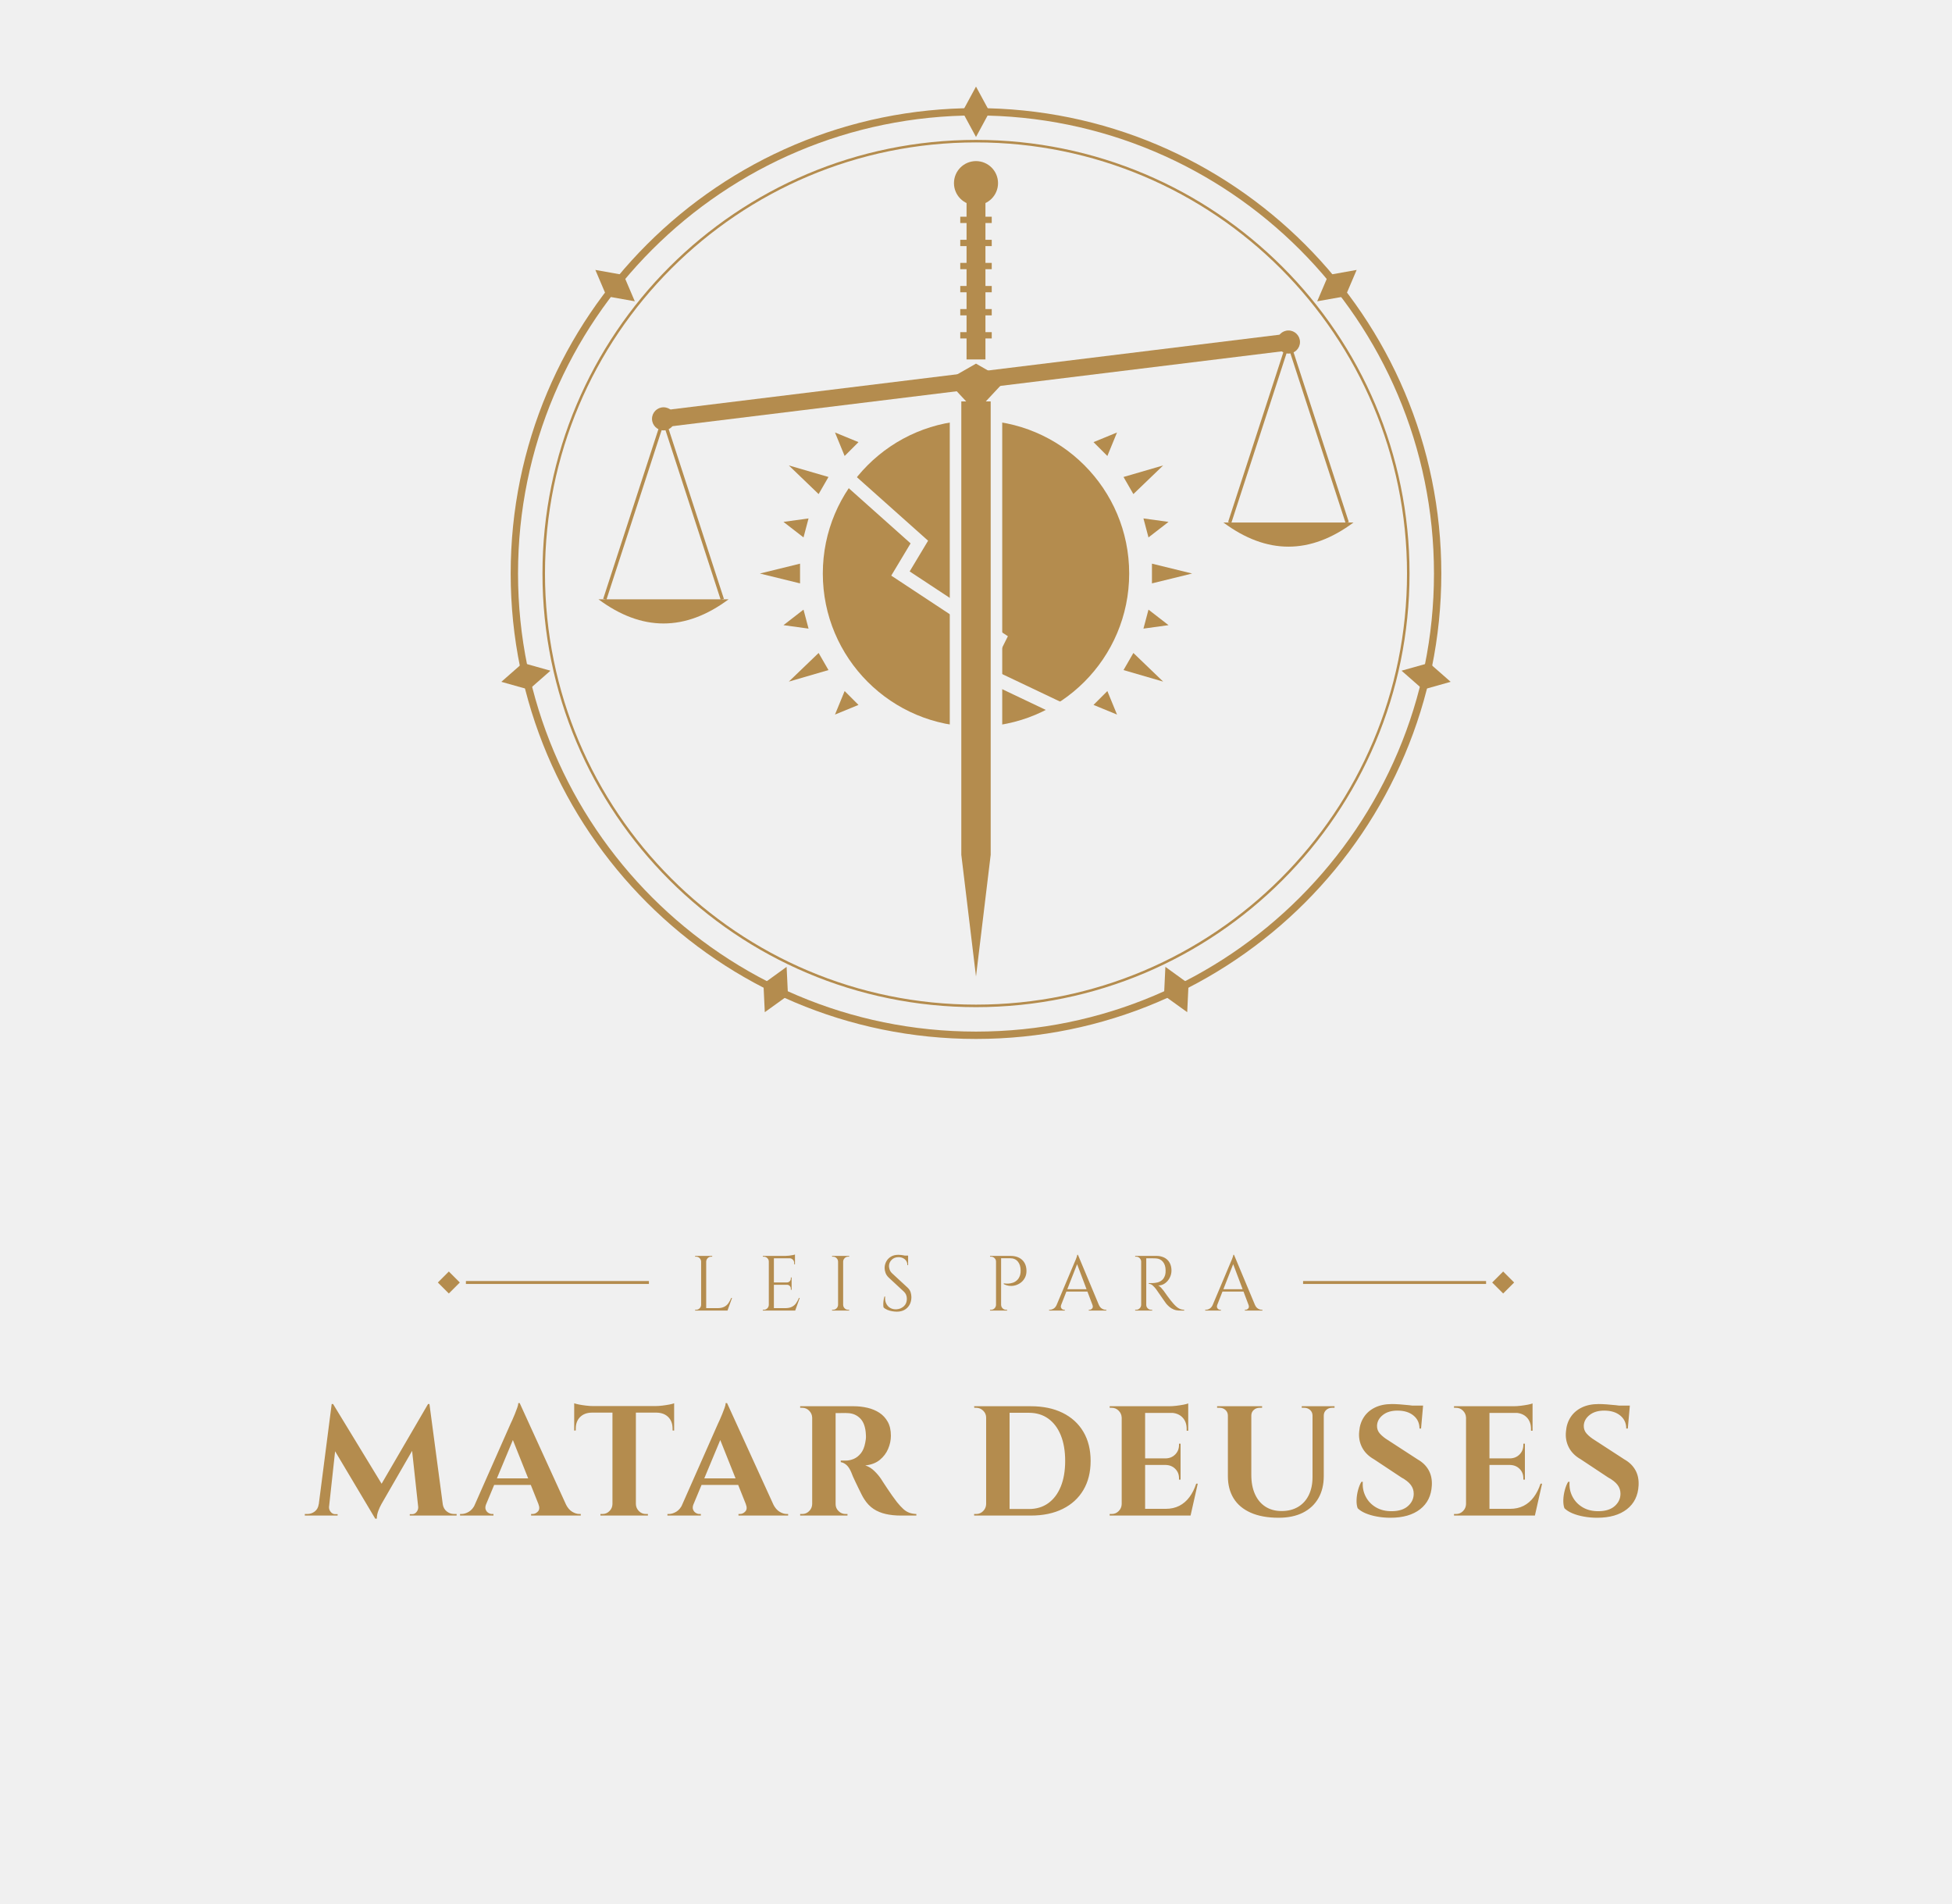
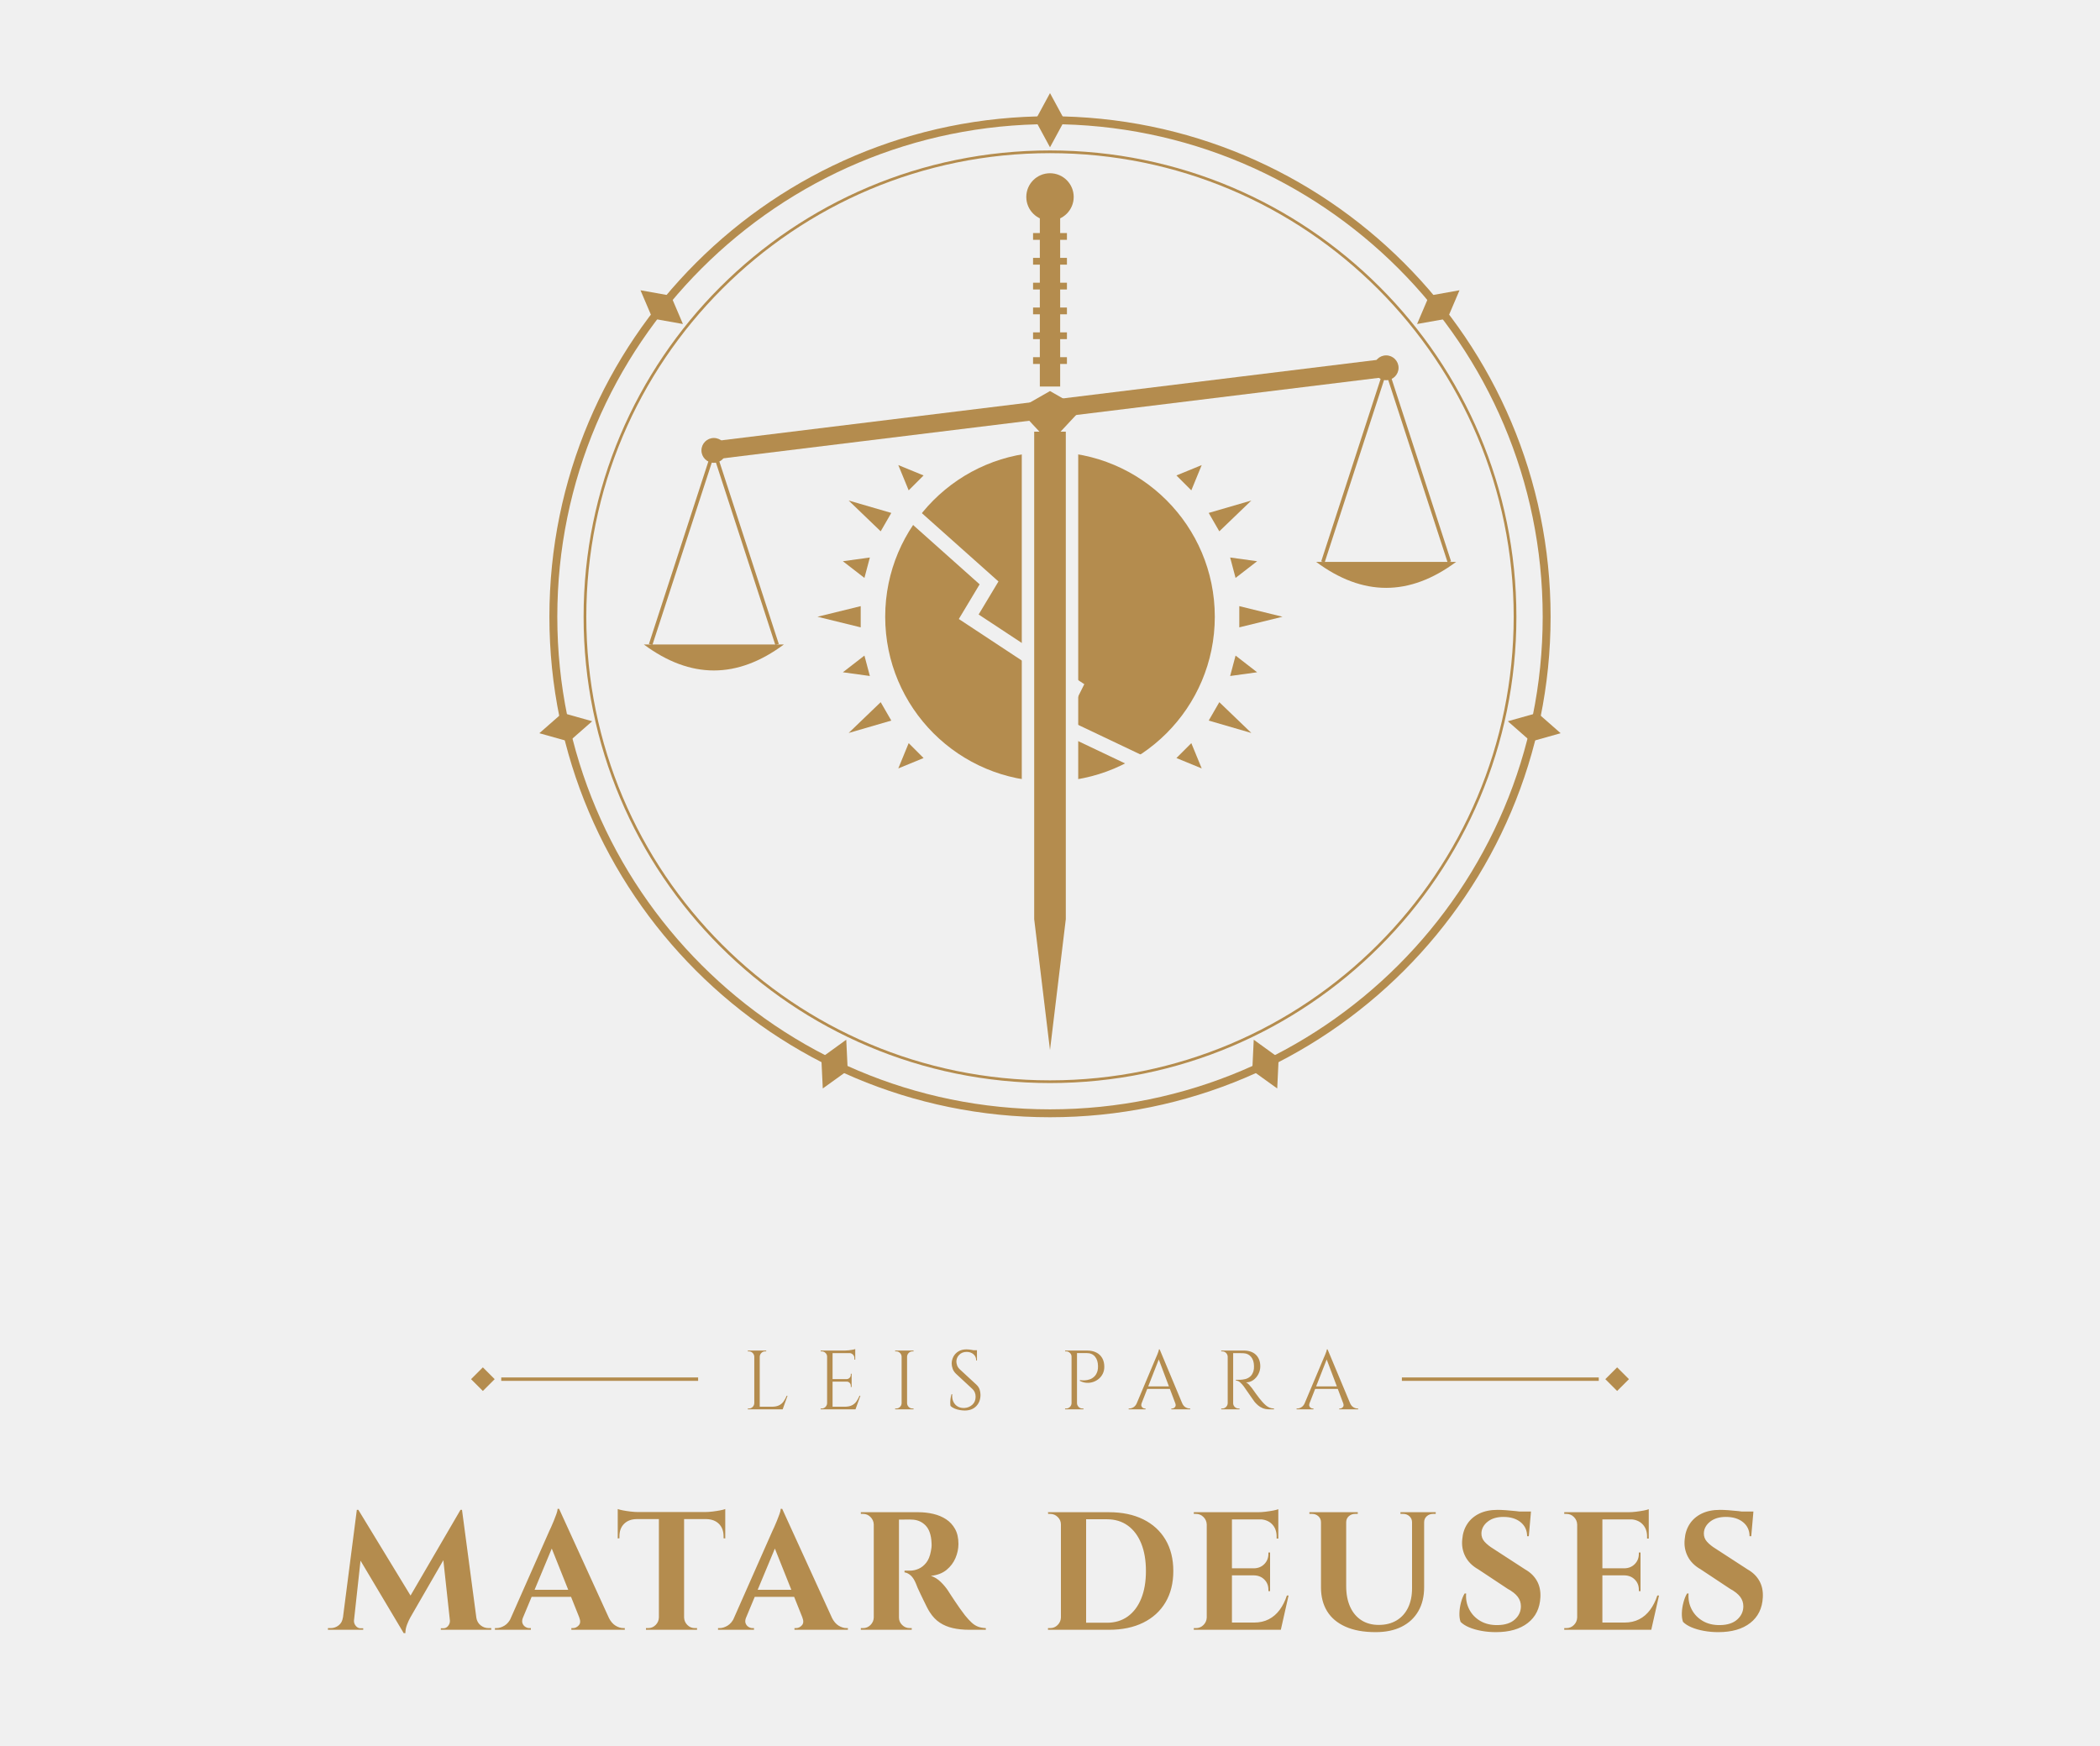
- <svg xmlns="http://www.w3.org/2000/svg" viewBox="0 0 1600 1560" width="1600" height="1560">
+ <svg xmlns="http://www.w3.org/2000/svg" viewBox="0 0 1600 1330" width="1600" height="1330">
  <defs>
    <mask id="bronze_chapadoV-disk" maskUnits="userSpaceOnUse" x="0" y="0" width="1000" height="1000">
      <rect width="1000" height="1000" fill="white" />
      <polyline points="372,404 446,470 428,500 522,562 506,594 628,652" fill="none" stroke="black" stroke-width="13" stroke-linejoin="miter" />
      <polygon points="486,336 514,336 514,768 500,884 486,768" fill="black" stroke="black" stroke-width="22" stroke-linejoin="miter" />
    </mask>
  </defs>
  <g transform="translate(370.0,40) scale(0.86)">
    <circle cx="500" cy="500" r="440" fill="none" stroke="#B48C4E" stroke-width="7" />
    <circle cx="500" cy="500" r="412" fill="none" stroke="#B48C4E" stroke-width="2.4" />
    <polygon points="500.0,36.0 513.0,60.0 500.0,84.0 487.0,60.0" fill="#B48C4E" />
    <polygon points="862.8,210.7 852.1,235.8 825.2,240.6 835.9,215.5" fill="#B48C4E" />
    <polygon points="952.4,603.2 926.1,610.6 905.6,592.6 931.9,585.2" fill="#B48C4E" />
    <polygon points="701.3,918.0 679.2,902.1 680.5,874.8 702.6,890.8" fill="#B48C4E" />
    <polygon points="298.7,918.0 297.4,890.8 319.5,874.8 320.8,902.1" fill="#B48C4E" />
    <polygon points="47.6,603.2 68.1,585.2 94.4,592.6 73.9,610.6" fill="#B48C4E" />
    <polygon points="137.2,210.7 164.1,215.5 174.8,240.6 147.9,235.8" fill="#B48C4E" />
    <polygon points="667.7,490.6 706.0,500.0 667.7,509.4" fill="#B48C4E" />
    <polygon points="664.4,534.4 683.5,549.2 659.6,552.5" fill="#B48C4E" />
    <polygon points="650.0,575.7 678.4,603.0 640.6,592.0" fill="#B48C4E" />
    <polygon points="625.2,612.0 634.4,634.4 612.0,625.2" fill="#B48C4E" />
    <polygon points="388.0,625.2 365.6,634.4 374.8,612.0" fill="#B48C4E" />
    <polygon points="359.4,592.0 321.6,603.0 350.0,575.7" fill="#B48C4E" />
    <polygon points="340.4,552.5 316.5,549.2 335.6,534.4" fill="#B48C4E" />
    <polygon points="332.3,509.4 294.0,500.0 332.3,490.6" fill="#B48C4E" />
    <polygon points="335.6,465.6 316.5,450.8 340.4,447.5" fill="#B48C4E" />
    <polygon points="350.0,424.3 321.6,397.0 359.4,408.0" fill="#B48C4E" />
    <polygon points="374.8,388.0 365.6,365.6 388.0,374.8" fill="#B48C4E" />
    <polygon points="612.0,374.8 634.4,365.6 625.2,388.0" fill="#B48C4E" />
    <polygon points="640.6,408.0 678.4,397.0 650.0,424.3" fill="#B48C4E" />
    <polygon points="659.6,447.5 683.5,450.8 664.4,465.6" fill="#B48C4E" />
    <circle cx="500" cy="500" r="146" fill="#B48C4E" mask="url(#bronze_chapadoV-disk)" />
    <circle cx="500" cy="128" r="21" fill="#B48C4E" />
    <rect x="491" y="146" width="18" height="150" fill="#B48C4E" />
    <rect x="485" y="160" width="30" height="6" fill="#B48C4E" />
    <rect x="485" y="182" width="30" height="6" fill="#B48C4E" />
    <rect x="485" y="204" width="30" height="6" fill="#B48C4E" />
    <rect x="485" y="226" width="30" height="6" fill="#B48C4E" />
    <rect x="485" y="248" width="30" height="6" fill="#B48C4E" />
    <rect x="485" y="270" width="30" height="6" fill="#B48C4E" />
    <polygon points="486,336 514,336 514,768 500,884 486,768" fill="#B48C4E" />
    <polygon points="201.3,344.6 796.8,271.5 798.7,287.4 203.2,360.5" fill="#B48C4E" />
    <polygon points="472,316 500,300 528,316 500,346" fill="#B48C4E" />
    <circle cx="202.2" cy="352.6" r="11" fill="#B48C4E" />
    <line x1="202.2" y1="352.6" x2="146.2" y2="524.6" stroke="#B48C4E" stroke-width="3.2" />
    <line x1="202.2" y1="352.6" x2="258.2" y2="524.6" stroke="#B48C4E" stroke-width="3.2" />
    <path d="M140.2,524.6 Q202.2,570.6 264.2,524.6 Z" fill="#B48C4E" />
    <circle cx="797.8" cy="279.4" r="11" fill="#B48C4E" />
    <line x1="797.8" y1="279.4" x2="741.8" y2="451.4" stroke="#B48C4E" stroke-width="3.2" />
    <line x1="797.8" y1="279.4" x2="853.8" y2="451.4" stroke="#B48C4E" stroke-width="3.2" />
    <path d="M735.8,451.4 Q797.8,497.4 859.8,451.4 Z" fill="#B48C4E" />
  </g>
  <path d="M578.848 1029.2V1074.0H574.688V1029.2ZM596.128 1072.016V1074.0H578.656V1072.016ZM600.032 1063.632 596.32 1074.0H585.696L588 1072.016Q591.392 1072.016 593.536 1070.96Q595.68 1069.904 597.024 1067.984Q598.368 1066.064 599.392 1063.632ZM574.88 1069.328V1074.0H569.76V1073.36Q569.76 1073.36 570.176 1073.36Q570.592 1073.36 570.592 1073.36Q572.256 1073.36 573.44 1072.176Q574.624 1070.992 574.688 1069.328ZM574.88 1033.872H574.688Q574.624 1032.208 573.44 1031.024Q572.256 1029.84 570.592 1029.84Q570.592 1029.84 570.176 1029.84Q569.76 1029.84 569.76 1029.84V1029.2H574.88ZM578.656 1033.872V1029.2H583.776V1029.84Q583.712 1029.84 583.328 1029.84Q582.944 1029.84 582.944 1029.84Q581.28 1029.84 580.096 1031.024Q578.912 1032.208 578.848 1033.872ZM634.336 1029.2V1074.0H630.176V1029.2ZM651.616 1072.016V1074.0H634.144V1072.016ZM648.864 1050.96V1052.88H634.144V1050.96ZM651.616 1029.2V1031.184H634.144V1029.2ZM655.52 1063.632 651.808 1074.0H641.184L643.488 1072.016Q646.88 1072.016 649.024 1070.96Q651.168 1069.904 652.512 1067.984Q653.856 1066.064 654.88 1063.632ZM648.864 1052.752V1056.976H648.224V1056.016Q648.224 1054.736 647.328 1053.808Q646.432 1052.88 645.152 1052.88V1052.752ZM648.864 1046.864V1051.088H645.152V1050.96Q646.432 1050.896 647.328 1049.968Q648.224 1049.04 648.224 1047.76V1046.864ZM651.616 1030.992V1036.112H650.976V1034.96Q650.976 1033.424 649.888 1032.304Q648.8 1031.184 647.2 1031.12V1030.992ZM651.616 1028.048V1029.904L643.808 1029.2Q645.216 1029.2 646.784 1029.008Q648.352 1028.816 649.696 1028.56Q651.04 1028.304 651.616 1028.048ZM630.368 1069.328V1074.0H625.248V1073.36Q625.248 1073.36 625.664 1073.36Q626.08 1073.36 626.08 1073.36Q627.744 1073.36 628.928 1072.176Q630.112 1070.992 630.176 1069.328ZM630.368 1033.872H630.176Q630.176 1032.208 628.96 1031.024Q627.744 1029.84 626.08 1029.84Q626.08 1029.84 625.696 1029.84Q625.312 1029.84 625.312 1029.84L625.248 1029.2H630.368ZM691.104 1029.2V1074.0H686.944V1029.2ZM687.136 1069.328V1074.0H682.016V1073.36Q682.016 1073.36 682.432 1073.36Q682.848 1073.36 682.848 1073.36Q684.512 1073.36 685.696 1072.176Q686.88 1070.992 686.944 1069.328ZM687.136 1033.872H686.944Q686.88 1032.208 685.696 1031.024Q684.512 1029.84 682.848 1029.84Q682.848 1029.84 682.432 1029.84Q682.016 1029.84 682.016 1029.84V1029.2H687.136ZM690.912 1069.328H691.104Q691.168 1070.992 692.352 1072.176Q693.536 1073.36 695.2 1073.36Q695.2 1073.36 695.584 1073.36Q695.968 1073.36 696.032 1073.36V1074.0H690.912ZM690.912 1033.872V1029.2H696.032V1029.84Q695.968 1029.84 695.584 1029.84Q695.2 1029.84 695.2 1029.84Q693.536 1029.84 692.352 1031.024Q691.168 1032.208 691.104 1033.872ZM736.352 1028.304Q737.376 1028.304 738.56 1028.432Q739.744 1028.56 740.864 1028.784Q741.984 1029.008 742.912 1029.232Q743.84 1029.456 744.352 1029.712V1036.816H743.776Q743.776 1033.744 741.664 1031.984Q739.552 1030.224 736.544 1030.224Q733.024 1030.224 730.848 1032.432Q728.672 1034.64 728.672 1037.584Q728.672 1038.8 729.216 1040.432Q729.76 1042.064 731.232 1043.472L743.84 1055.12Q745.76 1056.912 746.4 1058.96Q747.04 1061.008 747.04 1062.928Q747.04 1068.24 743.808 1071.568Q740.576 1074.896 735.072 1074.896Q733.536 1074.896 731.456 1074.576Q729.376 1074.256 727.424 1073.456Q725.472 1072.656 724.192 1071.376Q724 1070.352 724 1068.816Q724 1067.28 724.256 1065.584Q724.512 1063.888 724.96 1062.48H725.536Q725.216 1065.744 726.368 1068.176Q727.52 1070.608 729.728 1071.856Q731.936 1073.104 734.752 1072.976Q738.272 1072.784 740.8 1070.512Q743.328 1068.24 743.328 1064.4Q743.328 1062.544 742.688 1061.04Q742.048 1059.536 740.832 1058.448L728.544 1047.056Q726.624 1045.264 725.856 1043.12Q725.088 1040.976 725.088 1039.12Q725.088 1036.432 726.368 1033.936Q727.648 1031.44 730.176 1029.872Q732.704 1028.304 736.352 1028.304ZM744.352 1028.944V1030.288H739.488V1028.944ZM819.744 1029.2H828.192Q832.288 1029.2 835.232 1030.672Q838.176 1032.144 839.776 1034.928Q841.376 1037.712 841.376 1041.552Q841.376 1044.496 840.224 1046.832Q839.072 1049.168 837.152 1050.768Q835.232 1052.368 832.8 1053.168Q830.368 1053.968 827.776 1053.776Q825.184 1053.584 822.752 1052.304V1051.664Q822.752 1051.664 823.84 1051.824Q824.928 1051.984 826.624 1051.888Q828.32 1051.792 830.208 1051.184Q832.096 1050.576 833.728 1049.04Q835.36 1047.504 836.192 1044.752Q836.384 1044.048 836.512 1042.992Q836.64 1041.936 836.576 1040.912Q836.512 1036.496 834.272 1033.808Q832.032 1031.12 827.936 1031.12H820.384Q820.384 1031.12 820.224 1030.64Q820.064 1030.16 819.904 1029.68Q819.744 1029.2 819.744 1029.2ZM820.576 1029.2V1074.0H816.416V1029.2ZM816.608 1069.328V1074.0H811.488V1073.36Q811.488 1073.36 811.904 1073.36Q812.32 1073.36 812.32 1073.36Q813.984 1073.36 815.168 1072.176Q816.352 1070.992 816.416 1069.328ZM816.608 1033.872H816.416Q816.416 1032.208 815.2 1031.024Q813.984 1029.84 812.32 1029.84Q812.32 1029.84 811.936 1029.84Q811.552 1029.84 811.552 1029.84L811.488 1029.2H816.608ZM820.384 1069.328H820.576Q820.64 1070.992 821.824 1072.176Q823.008 1073.36 824.672 1073.36Q824.672 1073.36 825.088 1073.36Q825.504 1073.36 825.504 1073.36V1074.0H820.384ZM883.552 1028.304 902.496 1073.616H897.056L882.272 1034.384ZM869.792 1069.328Q869.344 1070.608 869.664 1071.504Q869.984 1072.4 870.72 1072.88Q871.456 1073.36 872.224 1073.36H872.8V1074.0H859.936V1073.36Q859.936 1073.36 860.224 1073.36Q860.512 1073.36 860.512 1073.36Q861.984 1073.36 863.552 1072.432Q865.12 1071.504 866.144 1069.328ZM883.552 1028.304 884.128 1032.784 868.064 1073.808H864.224L880.608 1034.896Q880.608 1034.896 880.96 1034.096Q881.312 1033.296 881.792 1032.144Q882.272 1030.992 882.624 1029.904Q882.976 1028.816 882.976 1028.304ZM892.576 1056.528V1058.448H872.544V1056.528ZM895.456 1069.328H900.704Q901.664 1071.504 903.264 1072.432Q904.864 1073.36 906.336 1073.36Q906.336 1073.36 906.592 1073.36Q906.848 1073.36 906.848 1073.36V1074.0H892.448V1073.36H893.024Q894.24 1073.36 895.2 1072.304Q896.16 1071.248 895.456 1069.328ZM938.72 1029.2H947.744Q950.624 1029.2 952.96 1030.032Q955.296 1030.864 956.896 1032.432Q958.496 1034.0 959.36 1036.208Q960.224 1038.416 960.224 1041.232Q960.224 1044.304 958.784 1047.12Q957.344 1049.936 954.88 1051.696Q952.416 1053.456 949.344 1053.456Q950.432 1053.904 951.712 1055.28Q952.992 1056.656 953.952 1057.936Q953.952 1057.936 954.816 1059.184Q955.68 1060.432 956.992 1062.224Q958.304 1064.016 959.648 1065.744Q960.992 1067.472 961.952 1068.496Q963.232 1069.904 964.512 1070.992Q965.792 1072.08 967.296 1072.72Q968.8 1073.36 970.656 1073.36V1074.0H967.136Q964.192 1074.0 962.048 1073.104Q959.904 1072.208 958.432 1070.896Q956.96 1069.584 955.936 1068.368Q955.744 1068.112 954.88 1066.896Q954.016 1065.68 952.832 1063.984Q951.648 1062.288 950.496 1060.624Q949.344 1058.96 948.512 1057.776Q947.68 1056.592 947.552 1056.4Q946.336 1054.8 944.864 1053.456Q943.392 1052.112 941.664 1052.112V1051.472Q941.664 1051.472 942.656 1051.504Q943.648 1051.536 945.056 1051.472Q946.72 1051.408 948.704 1050.96Q950.688 1050.512 952.416 1049.104Q954.144 1047.696 955.04 1044.816Q955.232 1044.112 955.36 1043.056Q955.488 1042.0 955.424 1040.976Q955.36 1036.624 953.216 1034.032Q951.072 1031.44 947.488 1031.248Q945.696 1031.12 943.808 1031.152Q941.92 1031.184 940.64 1031.184Q939.36 1031.184 939.36 1031.184Q939.36 1031.12 939.2 1030.64Q939.04 1030.16 938.88 1029.68Q938.72 1029.2 938.72 1029.2ZM939.552 1029.2V1074.0H935.392V1029.2ZM935.584 1069.328V1074.0H930.464V1073.36Q930.464 1073.36 930.88 1073.36Q931.296 1073.36 931.296 1073.36Q932.96 1073.36 934.144 1072.176Q935.328 1070.992 935.392 1069.328ZM935.584 1033.872H935.392Q935.328 1032.208 934.144 1031.024Q932.96 1029.84 931.296 1029.84Q931.296 1029.84 930.88 1029.84Q930.464 1029.84 930.464 1029.84V1029.2H935.584ZM939.36 1069.328H939.552Q939.552 1070.992 940.768 1072.176Q941.984 1073.36 943.648 1073.36Q943.648 1073.36 944.032 1073.36Q944.416 1073.36 944.416 1073.36V1074.0H939.36ZM1011.488 1028.304 1030.432 1073.616H1024.992L1010.208 1034.384ZM997.728 1069.328Q997.28 1070.608 997.6 1071.504Q997.92 1072.4 998.656 1072.88Q999.392 1073.36 1000.16 1073.36H1000.736V1074.0H987.872V1073.36Q987.872 1073.36 988.16 1073.36Q988.448 1073.36 988.448 1073.36Q989.92 1073.36 991.488 1072.432Q993.056 1071.504 994.08 1069.328ZM1011.488 1028.304 1012.064 1032.784 996 1073.808H992.16L1008.544 1034.896Q1008.544 1034.896 1008.896 1034.096Q1009.248 1033.296 1009.728 1032.144Q1010.208 1030.992 1010.56 1029.904Q1010.912 1028.816 1010.912 1028.304ZM1020.512 1056.528V1058.448H1000.48V1056.528ZM1023.392 1069.328H1028.64Q1029.6 1071.504 1031.2 1072.432Q1032.8 1073.36 1034.272 1073.36Q1034.272 1073.36 1034.528 1073.36Q1034.784 1073.36 1034.784 1073.36V1074.0H1020.384V1073.36H1020.96Q1022.176 1073.36 1023.136 1072.304Q1024.096 1071.248 1023.392 1069.328Z" fill="#B48C4E" />
-   <line x1="531.9" y1="1051.0" x2="381.9" y2="1051.0" stroke="#B48C4E" stroke-width="2.4" />
+   <rect x="381.9" y="1049.7" width="150.0" height="2.6" fill="#B48C4E" />
  <polygon points="358.9,1051.0 367.9,1042.0 376.9,1051.0 367.9,1060.0" fill="#B48C4E" />
-   <line x1="1068.1" y1="1051.0" x2="1218.1" y2="1051.0" stroke="#B48C4E" stroke-width="2.4" />
+   <rect x="1068.1" y="1049.7" width="150.0" height="2.6" fill="#B48C4E" />
  <polygon points="1223.1,1051.0 1232.1,1042.0 1241.1,1051.0 1232.1,1060.0" fill="#B48C4E" />
  <path d="M350.848 1150.608 351.872 1164.56 313.856 1230.48Q313.856 1230.48 312.576 1232.72Q311.296 1234.96 310.08 1238.16Q308.864 1241.36 308.864 1244.56H307.584L302.592 1233.424ZM264.064 1232.656V1242.0H249.856V1240.72Q249.984 1240.72 250.944 1240.72Q251.904 1240.72 251.904 1240.72Q255.36 1240.72 258.048 1238.608Q260.736 1236.496 261.248 1232.656ZM269.696 1234.704Q269.696 1234.832 269.696 1234.96Q269.696 1235.088 269.696 1235.344Q269.696 1237.392 271.168 1239.12Q272.64 1240.848 274.688 1240.848H276.736V1242.0H268.8V1234.704ZM271.872 1150.608H273.024L277.504 1163.408L268.928 1242.0H260.096ZM273.024 1150.608 314.88 1219.344 307.584 1244.56 269.696 1180.944ZM352 1150.608 364.16 1242.0H343.552L337.152 1183.12L350.848 1150.608ZM360.192 1232.656H362.88Q363.52 1236.496 366.208 1238.608Q368.896 1240.72 372.224 1240.72Q372.224 1240.72 373.248 1240.72Q374.272 1240.72 374.272 1240.72V1242.0H360.192ZM342.784 1234.704H343.68V1242.0H335.872V1240.848H337.792Q339.968 1240.848 341.376 1239.12Q342.784 1237.392 342.784 1235.344Q342.784 1235.088 342.784 1234.96Q342.784 1234.832 342.784 1234.704ZM425.984 1149.84 467.712 1241.232H444.8L418.176 1174.544ZM398.464 1232.656Q397.44 1235.216 398.08 1237.008Q398.72 1238.8 400.256 1239.76Q401.792 1240.72 403.328 1240.72H404.48V1242.0H377.088V1240.72Q377.088 1240.72 377.664 1240.72Q378.24 1240.72 378.24 1240.72Q381.184 1240.72 384.32 1238.864Q387.456 1237.008 389.504 1232.656ZM425.984 1149.84 426.496 1165.456 394.752 1241.616H385.408L418.56 1166.608Q418.944 1165.84 419.904 1163.728Q420.864 1161.616 421.952 1158.928Q423.04 1156.24 423.936 1153.744Q424.832 1151.248 424.832 1149.84ZM439.424 1211.536V1216.912H401.792V1211.536ZM441.344 1232.656H463.744Q465.92 1237.008 468.992 1238.864Q472.064 1240.72 475.008 1240.72Q475.008 1240.72 475.52 1240.72Q476.032 1240.72 476.032 1240.72V1242.0H435.328V1240.72H436.48Q439.04 1240.72 440.96 1238.608Q442.88 1236.496 441.344 1232.656ZM521.216 1152.784V1242.0H502.016V1152.784ZM552.576 1152.272V1157.648H470.656V1152.272ZM552.576 1157.264V1172.368L551.296 1172.24V1170.832Q551.296 1164.816 547.776 1161.296Q544.256 1157.776 538.24 1157.648V1157.264ZM552.576 1149.968V1153.68L536.96 1152.272Q539.776 1152.272 542.912 1151.888Q546.048 1151.504 548.736 1150.992Q551.424 1150.48 552.576 1149.968ZM502.4 1232.656V1242.0H492.16V1240.72Q492.16 1240.72 492.992 1240.72Q493.824 1240.72 493.824 1240.72Q497.152 1240.72 499.52 1238.352Q501.888 1235.984 502.016 1232.656ZM520.832 1232.656H521.216Q521.344 1235.984 523.712 1238.352Q526.08 1240.72 529.408 1240.72Q529.408 1240.72 530.24 1240.72Q531.072 1240.72 531.072 1240.72V1242.0H520.832ZM484.864 1157.264V1157.648Q478.976 1157.776 475.456 1161.296Q471.936 1164.816 471.936 1170.832V1172.24L470.656 1172.368V1157.264ZM470.656 1149.968Q471.936 1150.48 474.56 1150.992Q477.184 1151.504 480.384 1151.888Q483.584 1152.272 486.272 1152.272L470.656 1153.68ZM595.968 1149.84 637.696 1241.232H614.784L588.16 1174.544ZM568.448 1232.656Q567.424 1235.216 568.064 1237.008Q568.704 1238.8 570.24 1239.76Q571.776 1240.72 573.312 1240.72H574.464V1242.0H547.072V1240.72Q547.072 1240.72 547.648 1240.72Q548.224 1240.72 548.224 1240.72Q551.168 1240.72 554.304 1238.864Q557.44 1237.008 559.488 1232.656ZM595.968 1149.84 596.48 1165.456 564.736 1241.616H555.392L588.544 1166.608Q588.928 1165.84 589.888 1163.728Q590.848 1161.616 591.936 1158.928Q593.024 1156.24 593.92 1153.744Q594.816 1151.248 594.816 1149.84ZM609.408 1211.536V1216.912H571.776V1211.536ZM611.328 1232.656H633.728Q635.904 1237.008 638.976 1238.864Q642.048 1240.72 644.992 1240.72Q644.992 1240.72 645.504 1240.72Q646.016 1240.72 646.016 1240.72V1242.0H605.312V1240.72H606.464Q609.024 1240.72 610.944 1238.608Q612.864 1236.496 611.328 1232.656ZM683.264 1152.4H699.776Q705.536 1152.4 711.04 1153.68Q716.544 1154.96 720.832 1157.776Q725.12 1160.592 727.68 1165.2Q730.24 1169.808 730.24 1176.592Q730.24 1181.968 728 1187.28Q725.76 1192.592 721.152 1196.368Q716.544 1200.144 709.248 1200.912Q713.344 1202.192 716.736 1205.52Q720.128 1208.848 722.304 1212.176Q722.432 1212.432 723.776 1214.48Q725.12 1216.528 727.104 1219.536Q729.088 1222.544 731.264 1225.616Q733.44 1228.688 735.232 1230.992Q738.048 1234.448 740.352 1236.56Q742.656 1238.672 745.216 1239.632Q747.776 1240.592 751.104 1240.72V1242.0H738.56Q731.648 1242.0 726.016 1240.72Q720.384 1239.44 716.032 1236.56Q711.68 1233.68 708.48 1228.688Q707.456 1227.152 706.24 1224.784Q705.024 1222.416 703.744 1219.728Q702.464 1217.04 701.248 1214.544Q700.032 1212.048 699.136 1210.0Q698.24 1207.952 697.856 1206.8Q696.192 1202.704 693.952 1200.656Q691.712 1198.608 689.152 1198.224V1196.944Q689.536 1196.944 690.688 1196.944Q691.84 1196.944 693.12 1196.944Q696.576 1196.944 699.84 1195.536Q703.104 1194.128 705.664 1190.928Q708.224 1187.728 709.248 1182.096Q709.504 1180.944 709.696 1179.408Q709.888 1177.872 709.76 1175.952Q709.376 1166.736 705.152 1162.448Q700.928 1158.16 694.656 1158.032Q692.864 1157.904 690.752 1157.968Q688.64 1158.032 686.912 1158.032Q685.184 1158.032 684.544 1158.032Q684.544 1157.904 684.224 1156.56Q683.904 1155.216 683.584 1153.808Q683.264 1152.4 683.264 1152.4ZM684.928 1152.4V1242.0H665.728V1152.4ZM666.112 1232.656V1242.0H655.872V1240.72Q656 1240.72 656.704 1240.72Q657.408 1240.72 657.536 1240.72Q660.864 1240.72 663.232 1238.352Q665.6 1235.984 665.728 1232.656ZM666.112 1161.744H665.728Q665.6 1158.416 663.232 1156.048Q660.864 1153.68 657.536 1153.68Q657.408 1153.68 656.704 1153.68Q656 1153.68 655.872 1153.68V1152.4H666.112ZM684.544 1232.656H684.928Q684.928 1235.984 687.36 1238.352Q689.792 1240.72 693.12 1240.72Q693.376 1240.72 694.016 1240.72Q694.656 1240.72 694.656 1240.72V1242.0H684.544ZM844.928 1152.4Q860.032 1152.4 871.04 1157.84Q882.048 1163.28 888 1173.328Q893.952 1183.376 893.952 1197.2Q893.952 1211.024 888 1221.072Q882.048 1231.12 871.04 1236.56Q860.032 1242.0 844.928 1242.0H814.464L814.336 1236.624Q818.048 1236.624 822.08 1236.624Q826.112 1236.624 829.888 1236.624Q833.664 1236.624 836.736 1236.624Q839.808 1236.624 841.6 1236.624Q843.392 1236.624 843.392 1236.624Q852.608 1236.624 859.264 1231.824Q865.92 1227.024 869.504 1218.192Q873.088 1209.36 873.088 1197.2Q873.088 1185.04 869.504 1176.208Q865.92 1167.376 859.264 1162.576Q852.608 1157.776 843.392 1157.776Q843.392 1157.776 841.536 1157.776Q839.68 1157.776 836.48 1157.776Q833.28 1157.776 829.312 1157.776Q825.344 1157.776 821.12 1157.776Q816.896 1157.776 813.056 1157.776V1152.4ZM827.52 1152.4V1242.0H808.32V1152.4ZM808.704 1232.656V1242.0H798.464V1240.72Q798.464 1240.72 799.296 1240.72Q800.128 1240.72 800.128 1240.72Q803.456 1240.72 805.824 1238.352Q808.192 1235.984 808.32 1232.656ZM808.704 1161.744H808.32Q808.32 1158.416 805.888 1156.048Q803.456 1153.68 800.128 1153.68Q800.128 1153.68 799.36 1153.68Q798.592 1153.68 798.592 1153.68L798.464 1152.4H808.704ZM938.624 1152.4V1242.0H919.424V1152.4ZM972.416 1236.496 975.488 1242.0H938.24V1236.496ZM967.68 1195.152V1200.528H938.24V1195.152ZM973.952 1152.4V1157.904H938.24V1152.4ZM981.76 1215.888 975.872 1242.0H950.784L955.392 1236.496Q961.792 1236.496 966.656 1234.0Q971.52 1231.504 974.976 1226.832Q978.432 1222.16 980.48 1215.888ZM967.68 1200.272V1212.56H966.4V1211.408Q966.4 1206.8 963.328 1203.728Q960.256 1200.656 955.52 1200.528V1200.272ZM967.68 1183.12V1195.408H955.52V1195.152Q960.256 1195.024 963.328 1191.888Q966.4 1188.752 966.4 1184.144V1183.12ZM973.952 1157.52V1172.496H972.672V1170.96Q972.672 1165.072 969.152 1161.488Q965.632 1157.904 959.616 1157.776V1157.52ZM973.952 1150.096V1153.808L958.336 1152.4Q961.152 1152.4 964.288 1152.016Q967.424 1151.632 970.112 1151.12Q972.8 1150.608 973.952 1150.096ZM919.808 1232.656V1242.0H909.568V1240.72Q909.568 1240.72 910.4 1240.72Q911.232 1240.72 911.232 1240.72Q914.56 1240.72 916.928 1238.352Q919.296 1235.984 919.424 1232.656ZM919.808 1161.744H919.424Q919.296 1158.416 916.928 1156.048Q914.56 1153.68 911.232 1153.68Q911.232 1153.68 910.4 1153.68Q909.568 1153.68 909.568 1153.68V1152.4H919.808ZM1025.664 1152.4V1208.72Q1025.664 1217.808 1028.672 1224.464Q1031.68 1231.12 1037.248 1234.704Q1042.816 1238.288 1050.496 1238.288Q1058.304 1238.288 1064.0 1234.896Q1069.696 1231.504 1072.768 1225.232Q1075.84 1218.96 1075.84 1210.384V1152.4H1085.056V1209.616Q1085.056 1220.112 1080.64 1227.792Q1076.224 1235.472 1067.968 1239.632Q1059.712 1243.792 1048.064 1243.792Q1034.496 1243.792 1025.152 1239.632Q1015.808 1235.472 1011.136 1227.856Q1006.464 1220.24 1006.464 1209.744V1152.4ZM1006.848 1152.4V1160.08H1006.464Q1006.464 1157.264 1004.48 1155.472Q1002.496 1153.68 999.68 1153.68Q999.68 1153.68 998.656 1153.68Q997.632 1153.68 997.632 1153.68V1152.4ZM1034.496 1152.4V1153.68Q1034.496 1153.68 1033.472 1153.68Q1032.448 1153.68 1032.448 1153.68Q1029.632 1153.68 1027.648 1155.472Q1025.664 1157.264 1025.664 1160.08H1025.408V1152.4ZM1076.224 1152.4V1160.08H1075.84Q1075.84 1157.264 1073.856 1155.472Q1071.872 1153.68 1069.056 1153.68Q1069.056 1153.68 1068.032 1153.68Q1067.008 1153.68 1067.008 1153.68V1152.4ZM1093.888 1152.4V1153.68Q1093.888 1153.68 1092.864 1153.68Q1091.84 1153.68 1091.84 1153.68Q1089.024 1153.68 1087.04 1155.472Q1085.056 1157.264 1085.056 1160.08H1084.8V1152.4ZM1140.992 1150.608Q1143.552 1150.608 1147.328 1150.864Q1151.104 1151.12 1155.136 1151.568Q1159.168 1152.016 1162.176 1152.464Q1165.184 1152.912 1166.336 1153.424L1164.8 1170.704H1163.52Q1163.52 1164.048 1158.592 1160.016Q1153.664 1155.984 1145.472 1155.984Q1138.048 1155.984 1133.504 1159.568Q1128.96 1163.152 1128.704 1168.272Q1128.576 1172.112 1131.136 1174.928Q1133.696 1177.744 1137.664 1180.176L1162.112 1196.048Q1168.0 1199.376 1171.008 1204.752Q1174.016 1210.128 1173.632 1217.296Q1172.992 1229.84 1164.032 1236.816Q1155.072 1243.792 1139.712 1243.792Q1134.08 1243.792 1128.768 1242.832Q1123.456 1241.872 1119.36 1240.144Q1115.264 1238.416 1112.832 1235.984Q1111.808 1233.168 1111.936 1229.2Q1112.064 1225.232 1113.152 1221.136Q1114.24 1217.04 1115.904 1214.352H1117.056Q1116.544 1220.88 1119.424 1226.448Q1122.304 1232.016 1127.872 1235.28Q1133.44 1238.544 1141.12 1238.416Q1149.568 1238.288 1154.176 1234.128Q1158.784 1229.968 1158.784 1224.08Q1158.784 1220.112 1156.416 1216.912Q1154.048 1213.712 1148.672 1210.768L1126.272 1195.92Q1119.488 1192.08 1116.416 1186.064Q1113.344 1180.048 1114.112 1173.008Q1114.624 1166.352 1117.952 1161.296Q1121.28 1156.24 1127.104 1153.424Q1132.928 1150.608 1140.992 1150.608ZM1166.464 1151.888 1166.208 1154.576H1151.104V1151.888ZM1220.864 1152.4V1242.0H1201.664V1152.4ZM1254.656 1236.496 1257.728 1242.0H1220.48V1236.496ZM1249.92 1195.152V1200.528H1220.48V1195.152ZM1256.192 1152.4V1157.904H1220.48V1152.4ZM1264.0 1215.888 1258.112 1242.0H1233.024L1237.632 1236.496Q1244.032 1236.496 1248.896 1234.0Q1253.76 1231.504 1257.216 1226.832Q1260.672 1222.16 1262.72 1215.888ZM1249.92 1200.272V1212.56H1248.64V1211.408Q1248.64 1206.8 1245.568 1203.728Q1242.496 1200.656 1237.76 1200.528V1200.272ZM1249.92 1183.12V1195.408H1237.76V1195.152Q1242.496 1195.024 1245.568 1191.888Q1248.64 1188.752 1248.64 1184.144V1183.12ZM1256.192 1157.52V1172.496H1254.912V1170.96Q1254.912 1165.072 1251.392 1161.488Q1247.872 1157.904 1241.856 1157.776V1157.52ZM1256.192 1150.096V1153.808L1240.576 1152.4Q1243.392 1152.4 1246.528 1152.016Q1249.664 1151.632 1252.352 1151.12Q1255.04 1150.608 1256.192 1150.096ZM1202.048 1232.656V1242.0H1191.808V1240.72Q1191.808 1240.72 1192.64 1240.72Q1193.472 1240.72 1193.472 1240.72Q1196.8 1240.72 1199.168 1238.352Q1201.536 1235.984 1201.664 1232.656ZM1202.048 1161.744H1201.664Q1201.536 1158.416 1199.168 1156.048Q1196.8 1153.68 1193.472 1153.68Q1193.472 1153.68 1192.64 1153.68Q1191.808 1153.68 1191.808 1153.68V1152.4H1202.048ZM1310.464 1150.608Q1313.024 1150.608 1316.8 1150.864Q1320.576 1151.12 1324.608 1151.568Q1328.64 1152.016 1331.648 1152.464Q1334.656 1152.912 1335.808 1153.424L1334.272 1170.704H1332.992Q1332.992 1164.048 1328.064 1160.016Q1323.136 1155.984 1314.944 1155.984Q1307.52 1155.984 1302.976 1159.568Q1298.432 1163.152 1298.176 1168.272Q1298.048 1172.112 1300.608 1174.928Q1303.168 1177.744 1307.136 1180.176L1331.584 1196.048Q1337.472 1199.376 1340.48 1204.752Q1343.488 1210.128 1343.104 1217.296Q1342.464 1229.84 1333.504 1236.816Q1324.544 1243.792 1309.184 1243.792Q1303.552 1243.792 1298.24 1242.832Q1292.928 1241.872 1288.832 1240.144Q1284.736 1238.416 1282.304 1235.984Q1281.28 1233.168 1281.408 1229.2Q1281.536 1225.232 1282.624 1221.136Q1283.712 1217.04 1285.376 1214.352H1286.528Q1286.016 1220.88 1288.896 1226.448Q1291.776 1232.016 1297.344 1235.28Q1302.912 1238.544 1310.592 1238.416Q1319.04 1238.288 1323.648 1234.128Q1328.256 1229.968 1328.256 1224.08Q1328.256 1220.112 1325.888 1216.912Q1323.52 1213.712 1318.144 1210.768L1295.744 1195.92Q1288.96 1192.08 1285.888 1186.064Q1282.816 1180.048 1283.584 1173.008Q1284.096 1166.352 1287.424 1161.296Q1290.752 1156.24 1296.576 1153.424Q1302.4 1150.608 1310.464 1150.608ZM1335.936 1151.888 1335.68 1154.576H1320.576V1151.888Z" fill="#B48C4E" />
</svg>
